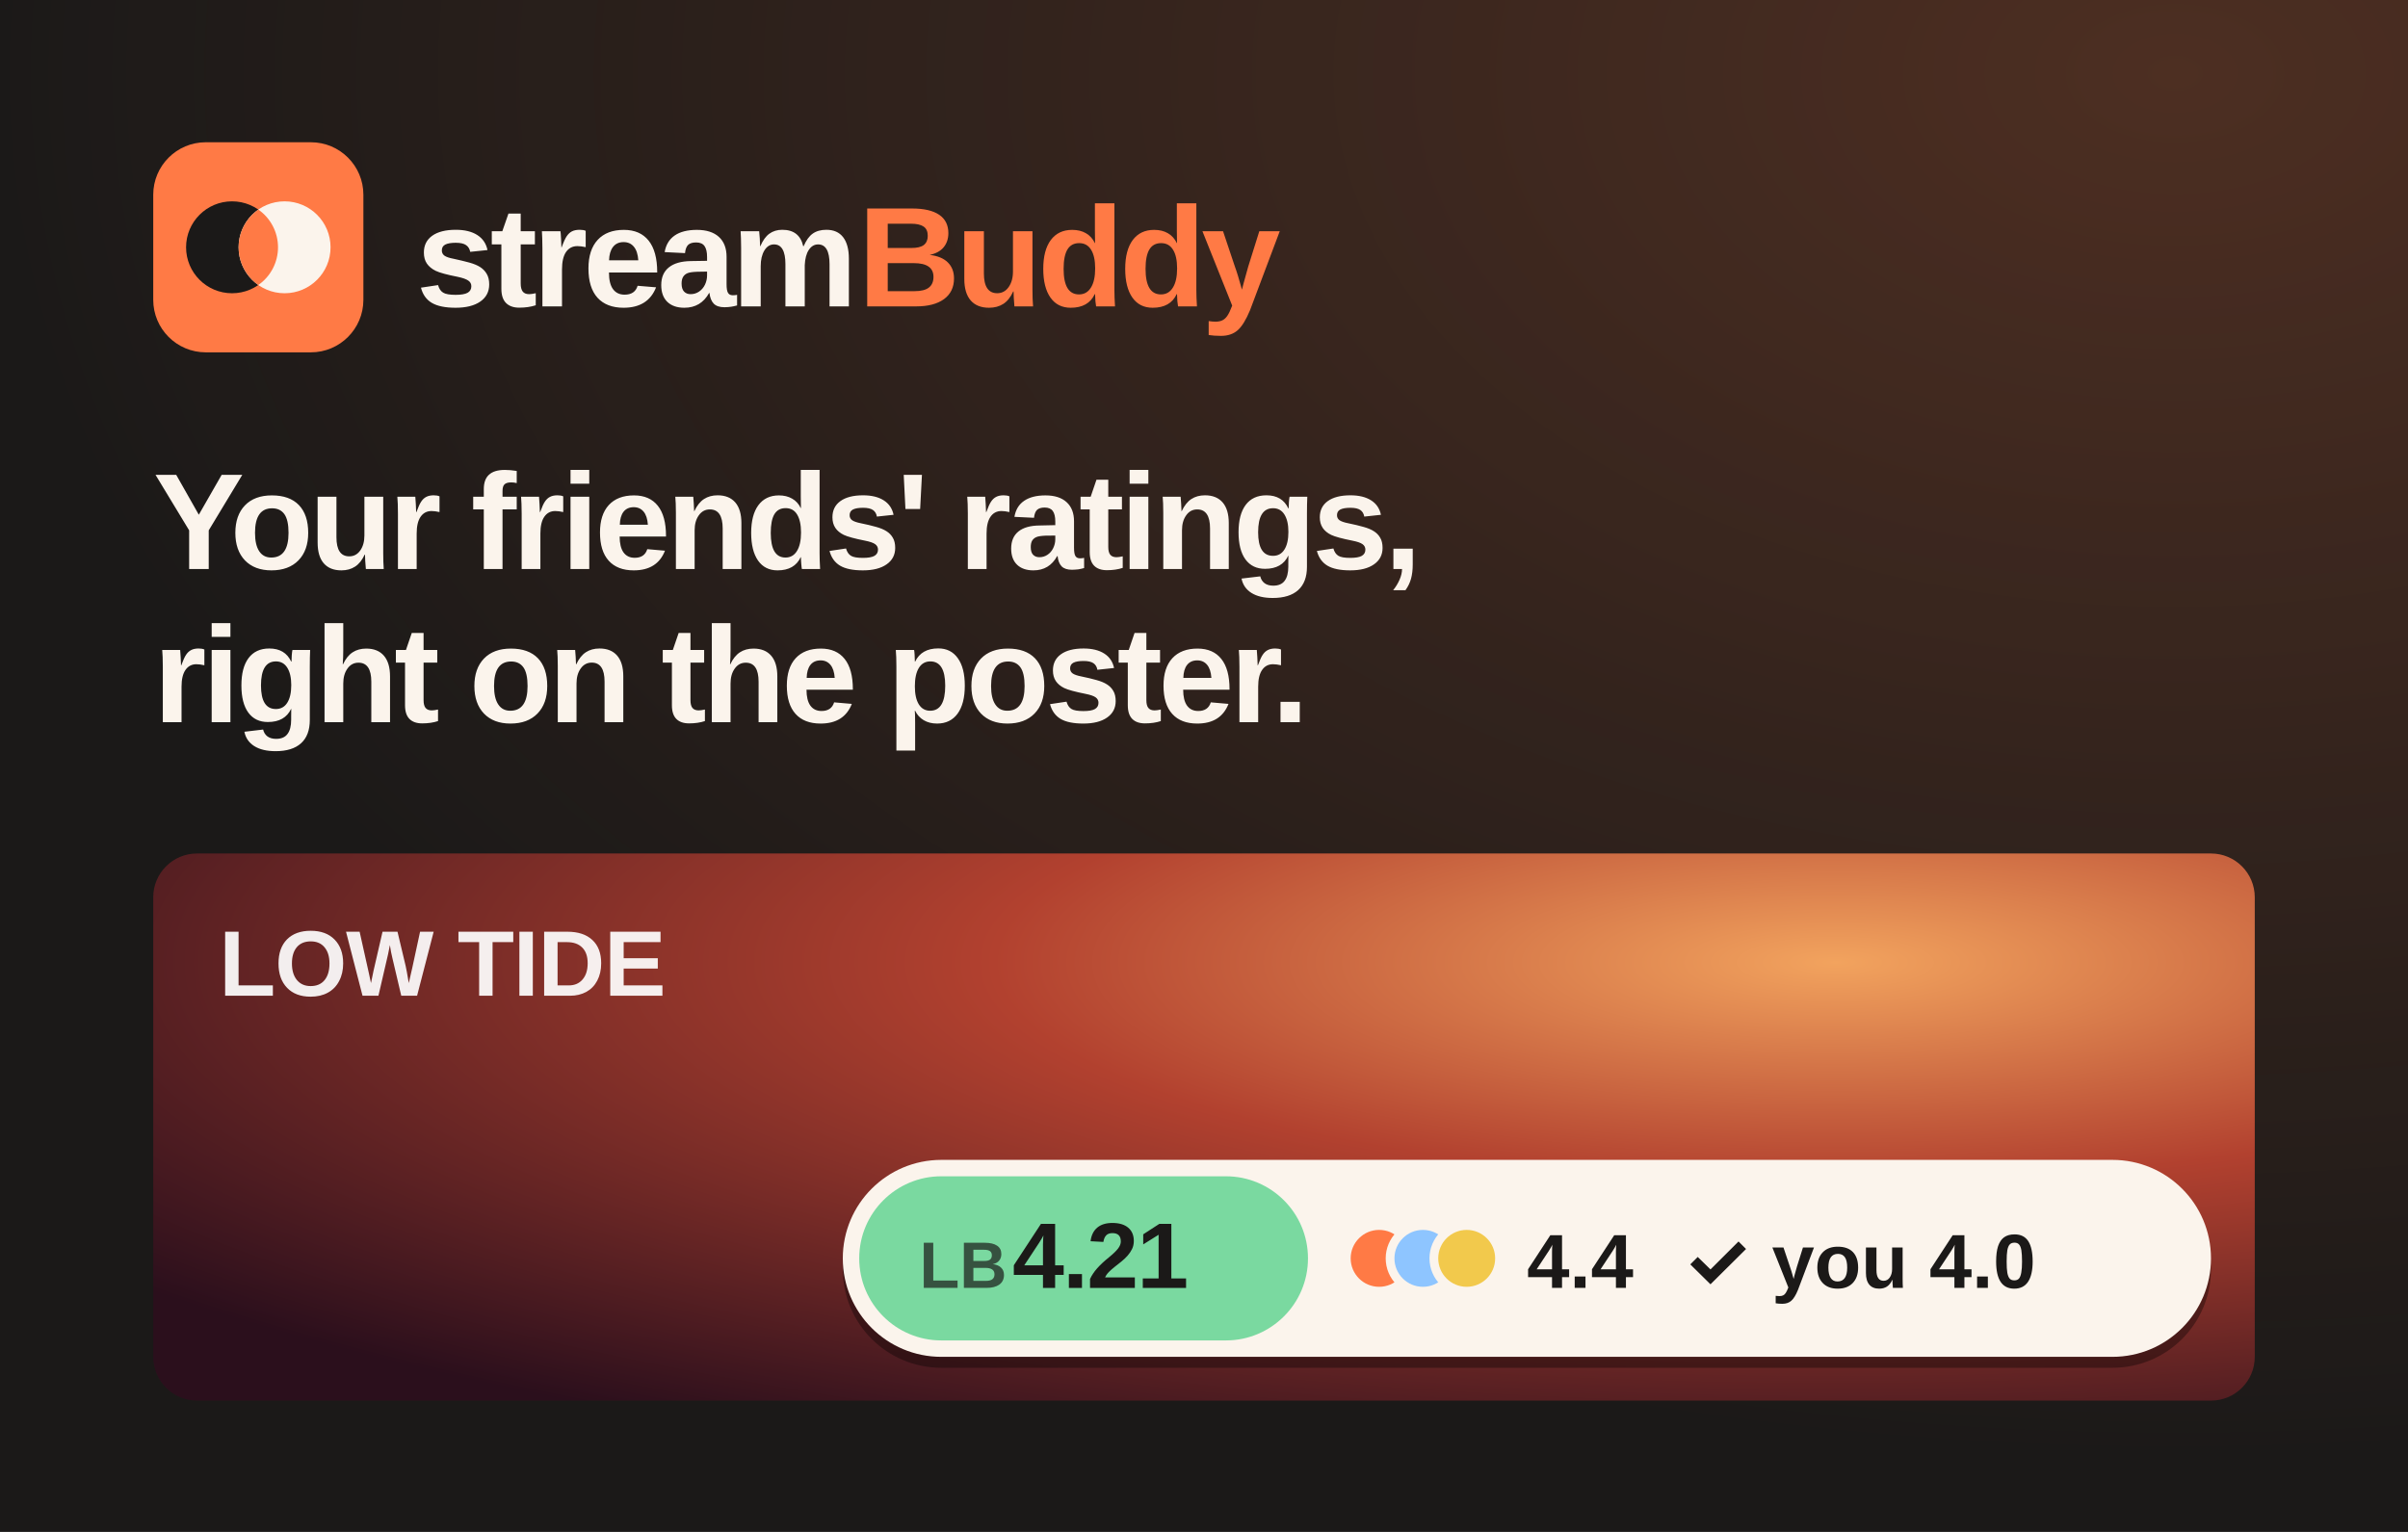
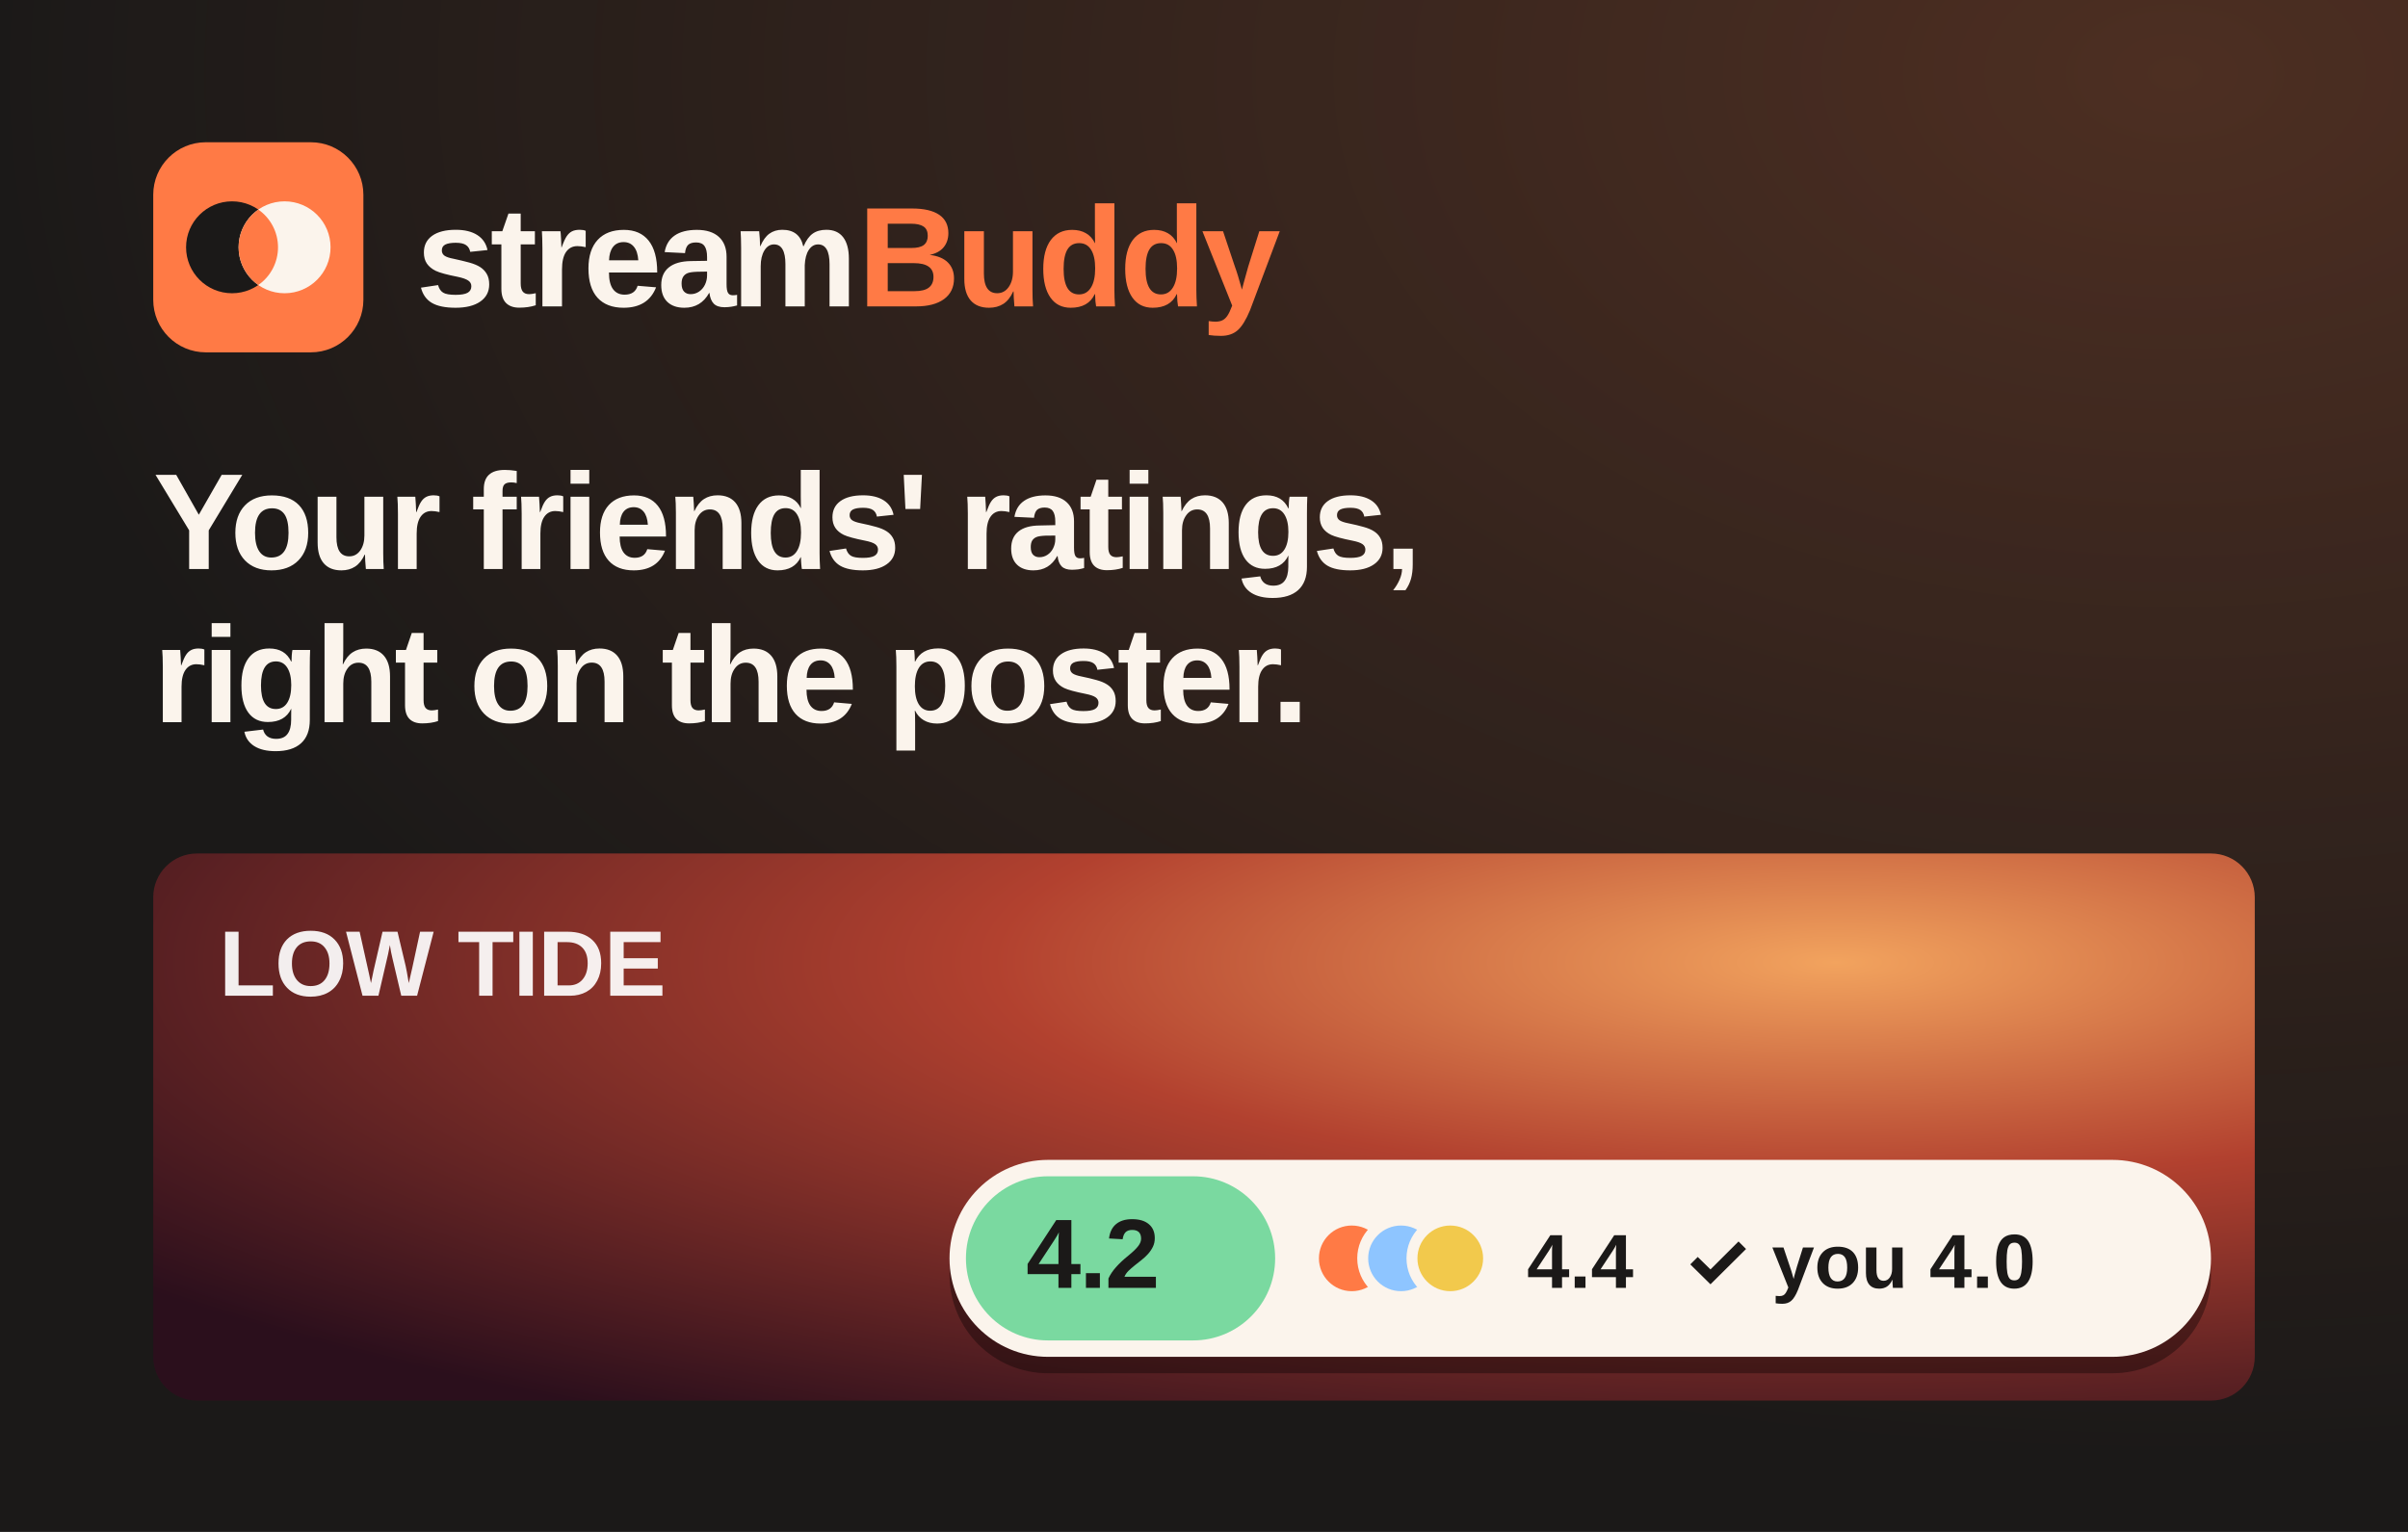
<svg xmlns="http://www.w3.org/2000/svg" width="440" height="280" viewBox="0 0 440 280">
  <defs>
    <radialGradient id="a" cx=".8" cy=".2" r="1">
      <stop offset="0" stop-color="#f2a35e" />
      <stop offset=".4" stop-color="#b2412f" />
      <stop offset="1" stop-color="#2b0f1c" />
    </radialGradient>
    <radialGradient id="b" cx=".2" cy=".85" r="1">
      <stop offset="0" stop-color="#3fd0c9" />
      <stop offset=".45" stop-color="#1d5f86" />
      <stop offset="1" stop-color="#0b1430" />
    </radialGradient>
    <linearGradient id="c" x1="0" y1="0" x2=".6" y2="1">
      <stop offset="0" stop-color="#7a7f52" />
      <stop offset=".55" stop-color="#2c3326" />
      <stop offset="1" stop-color="#121510" />
    </linearGradient>
    <radialGradient id="glow" cx=".9" cy=".05" r=".9">
      <stop offset="0" stop-color="#ff7a45" stop-opacity=".22" />
      <stop offset="1" stop-color="#ff7a45" stop-opacity="0" />
    </radialGradient>
  </defs>
  <rect width="440" height="280" fill="#1b1918" />
  <rect width="440" height="280" fill="url(#glow)" />
  <g transform="translate(28,26) scale(0.6)">
    <rect width="64" height="64" rx="16" fill="#ff7a45" />
    <circle cx="24" cy="32" r="14" fill="#1b1918" />
    <circle cx="40" cy="32" r="14" fill="#fbf4ec" />
    <path d="M32 20.51 A14 14 0 0 1 32 43.49 A14 14 0 0 1 32 20.51 Z" fill="#ff7a45" />
  </g>
  <text x="76" y="56" font-family="'Bricolage Grotesque', 'Bricolage Grotesque Variable', -apple-system, 'Helvetica Neue', Arial, sans-serif" font-size="26" font-weight="800" fill="#fbf4ec" letter-spacing="-0.91">stream<tspan fill="#ff7a45">Buddy</tspan>
  </text>
  <text font-family="'Bricolage Grotesque', 'Bricolage Grotesque Variable', -apple-system, 'Helvetica Neue', Arial, sans-serif" font-weight="800" font-size="25" fill="#fbf4ec" letter-spacing="-.8">
    <tspan x="28" y="104">Your friends' ratings,</tspan>
    <tspan x="28" y="132">right on the poster.</tspan>
  </text>
  <g>
    <rect x="28" y="156" width="384" height="100" rx="8" fill="url(#a)" />
    <text x="40" y="182" font-family="'Bricolage Grotesque', 'Bricolage Grotesque Variable', -apple-system, 'Helvetica Neue', Arial, sans-serif" font-weight="800" font-size="17" fill="#fff" fill-opacity=".92" letter-spacing="-.2">LOW TIDE</text>
  </g>
-   <rect x="154.0" y="214" width="250.0" height="36" rx="18.0" fill="#000" opacity=".35" style="mix-blend-mode:multiply" />
-   <rect x="154.0" y="212" width="250.0" height="36" rx="18.0" fill="#fbf4ec" />
-   <rect x="157.0" y="215" width="82.0" height="30" rx="15.0" fill="#7ad9a0" />
-   <text x="168.0" y="235.4" font-family="'Bricolage Grotesque', 'Bricolage Grotesque Variable', -apple-system, 'Helvetica Neue', Arial, sans-serif" font-weight="700" font-size="12" fill="#1b1918" fill-opacity=".7">LB</text>
-   <text x="185.0" y="235.4" font-family="'Bricolage Grotesque', 'Bricolage Grotesque Variable', -apple-system, 'Helvetica Neue', Arial, sans-serif" font-weight="800" font-size="17" fill="#1b1918" letter-spacing="-.3">4.21</text>
-   <circle cx="252.0" cy="230.0" r="6" fill="#ff7a45" stroke="#fbf4ec" stroke-width="1.6" />
-   <circle cx="260.0" cy="230.0" r="6" fill="#8ec5ff" stroke="#fbf4ec" stroke-width="1.6" />
-   <circle cx="268.0" cy="230.0" r="6" fill="#f2c94c" stroke="#fbf4ec" stroke-width="1.6" />
+   <rect x="173.5" y="215" width="230.5" height="36" rx="18.0" fill="#000" opacity=".35" />
+   <rect x="173.5" y="212" width="230.5" height="36" rx="18.0" fill="#fbf4ec" />
+   <rect x="176.5" y="215" width="56.5" height="30" rx="15.0" fill="#7ad9a0" />
+   <text x="187.5" y="235.4" font-family="'Bricolage Grotesque', 'Bricolage Grotesque Variable', -apple-system, 'Helvetica Neue', Arial, sans-serif" font-weight="800" font-size="18" fill="#1b1918" letter-spacing="-.3">4.2</text>
+   <circle cx="247.0" cy="230.0" r="7" fill="#ff7a45" stroke="#fbf4ec" stroke-width="2" />
+   <circle cx="256.0" cy="230.0" r="7" fill="#8ec5ff" stroke="#fbf4ec" stroke-width="2" />
+   <circle cx="265.0" cy="230.0" r="7" fill="#f2c94c" stroke="#fbf4ec" stroke-width="2" />
  <text x="279.0" y="235.4" font-family="'Bricolage Grotesque', 'Bricolage Grotesque Variable', -apple-system, 'Helvetica Neue', Arial, sans-serif" font-weight="700" font-size="14" fill="#1b1918">4.4</text>
  <text x="307.5" y="235.4" font-family="'Bricolage Grotesque', 'Bricolage Grotesque Variable', -apple-system, 'Helvetica Neue', Arial, sans-serif" font-weight="700" font-size="14" fill="#1b1918">✓ you 4.0</text>
</svg>
